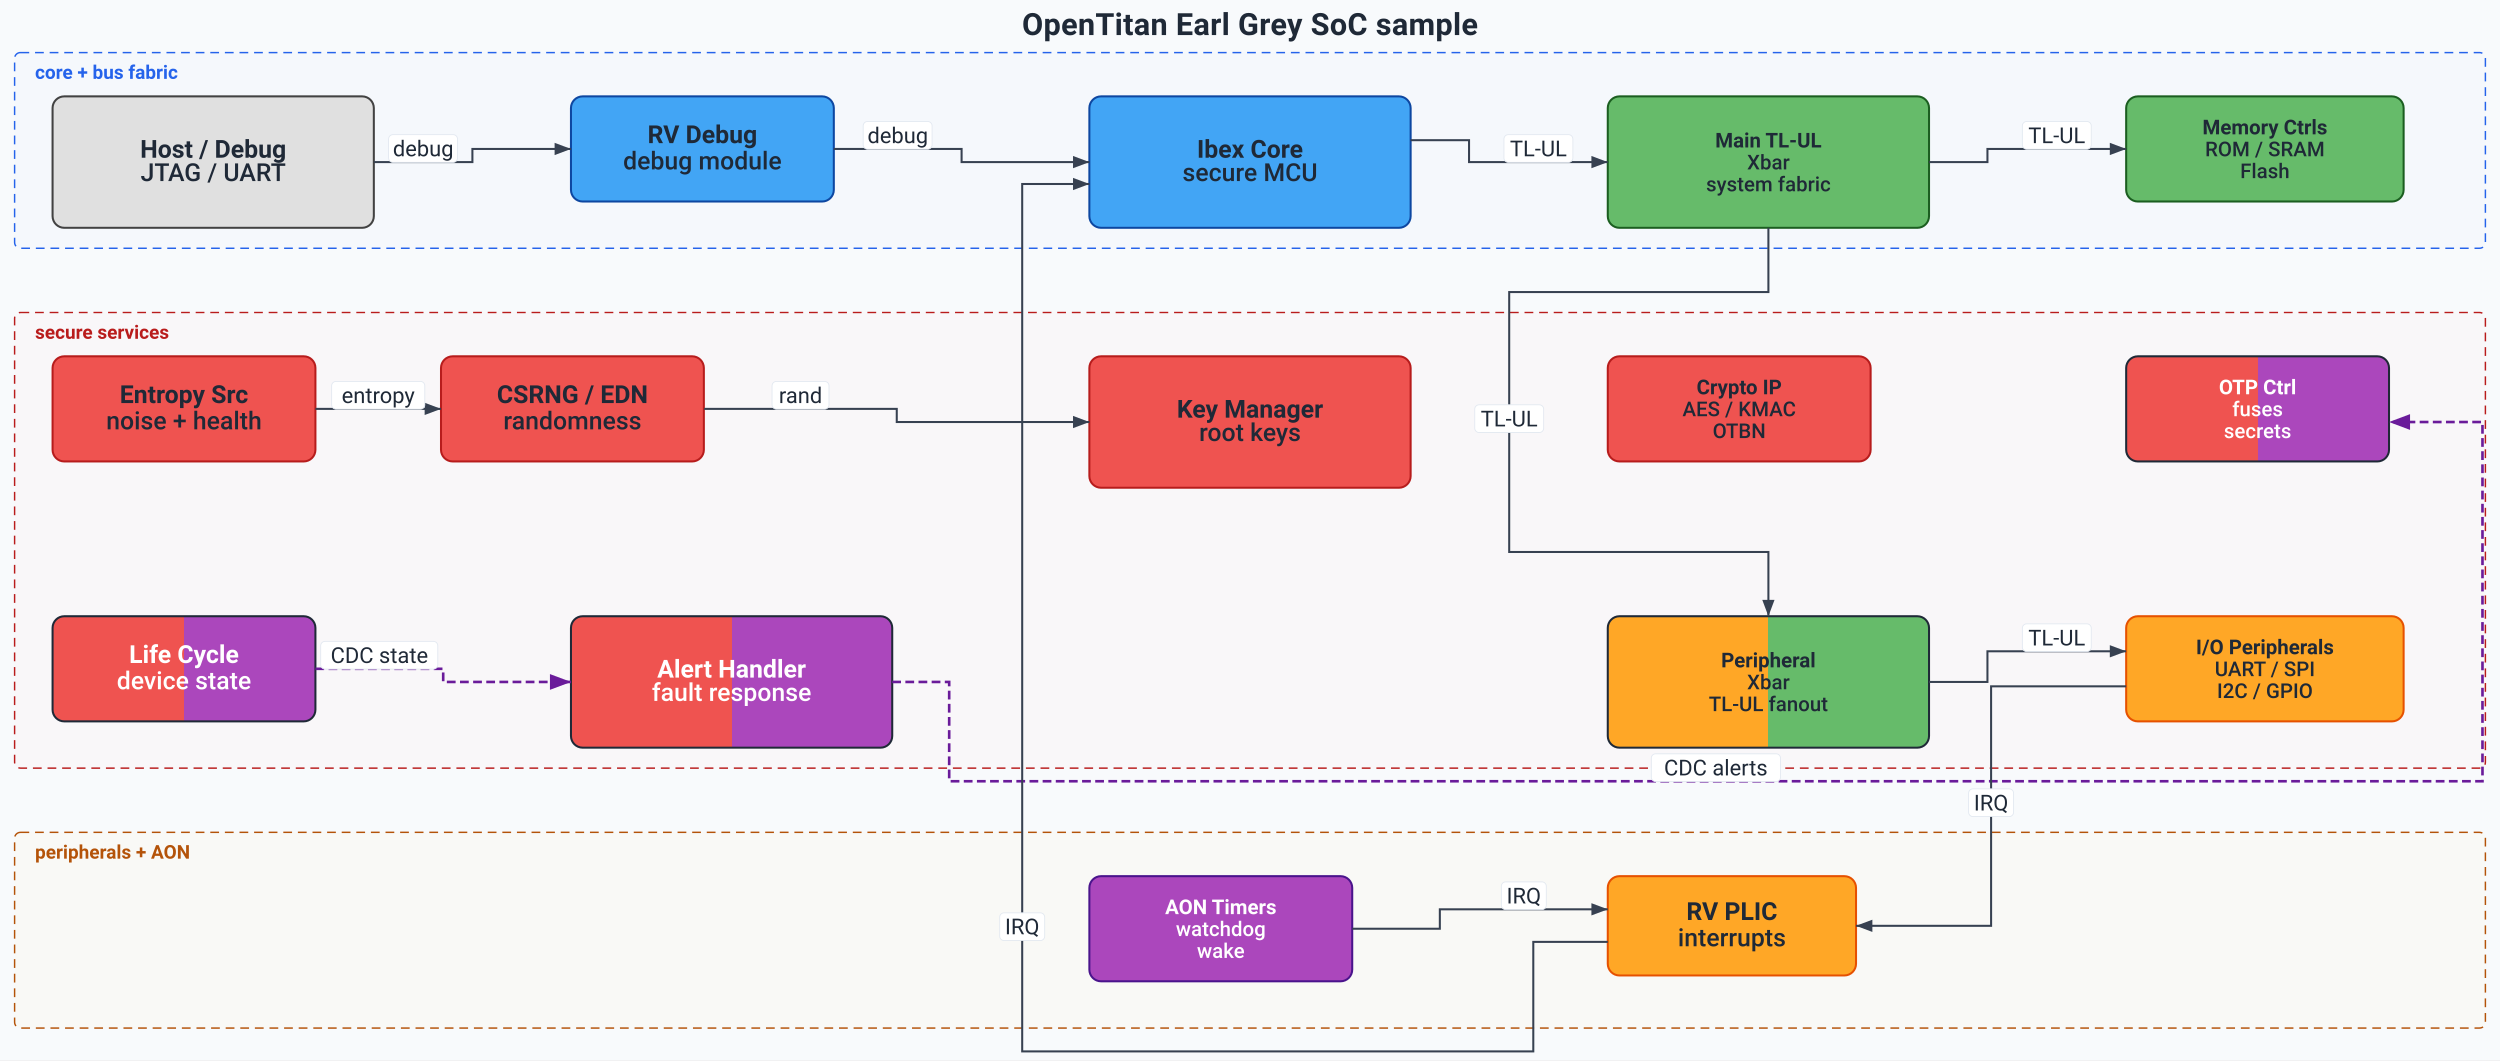
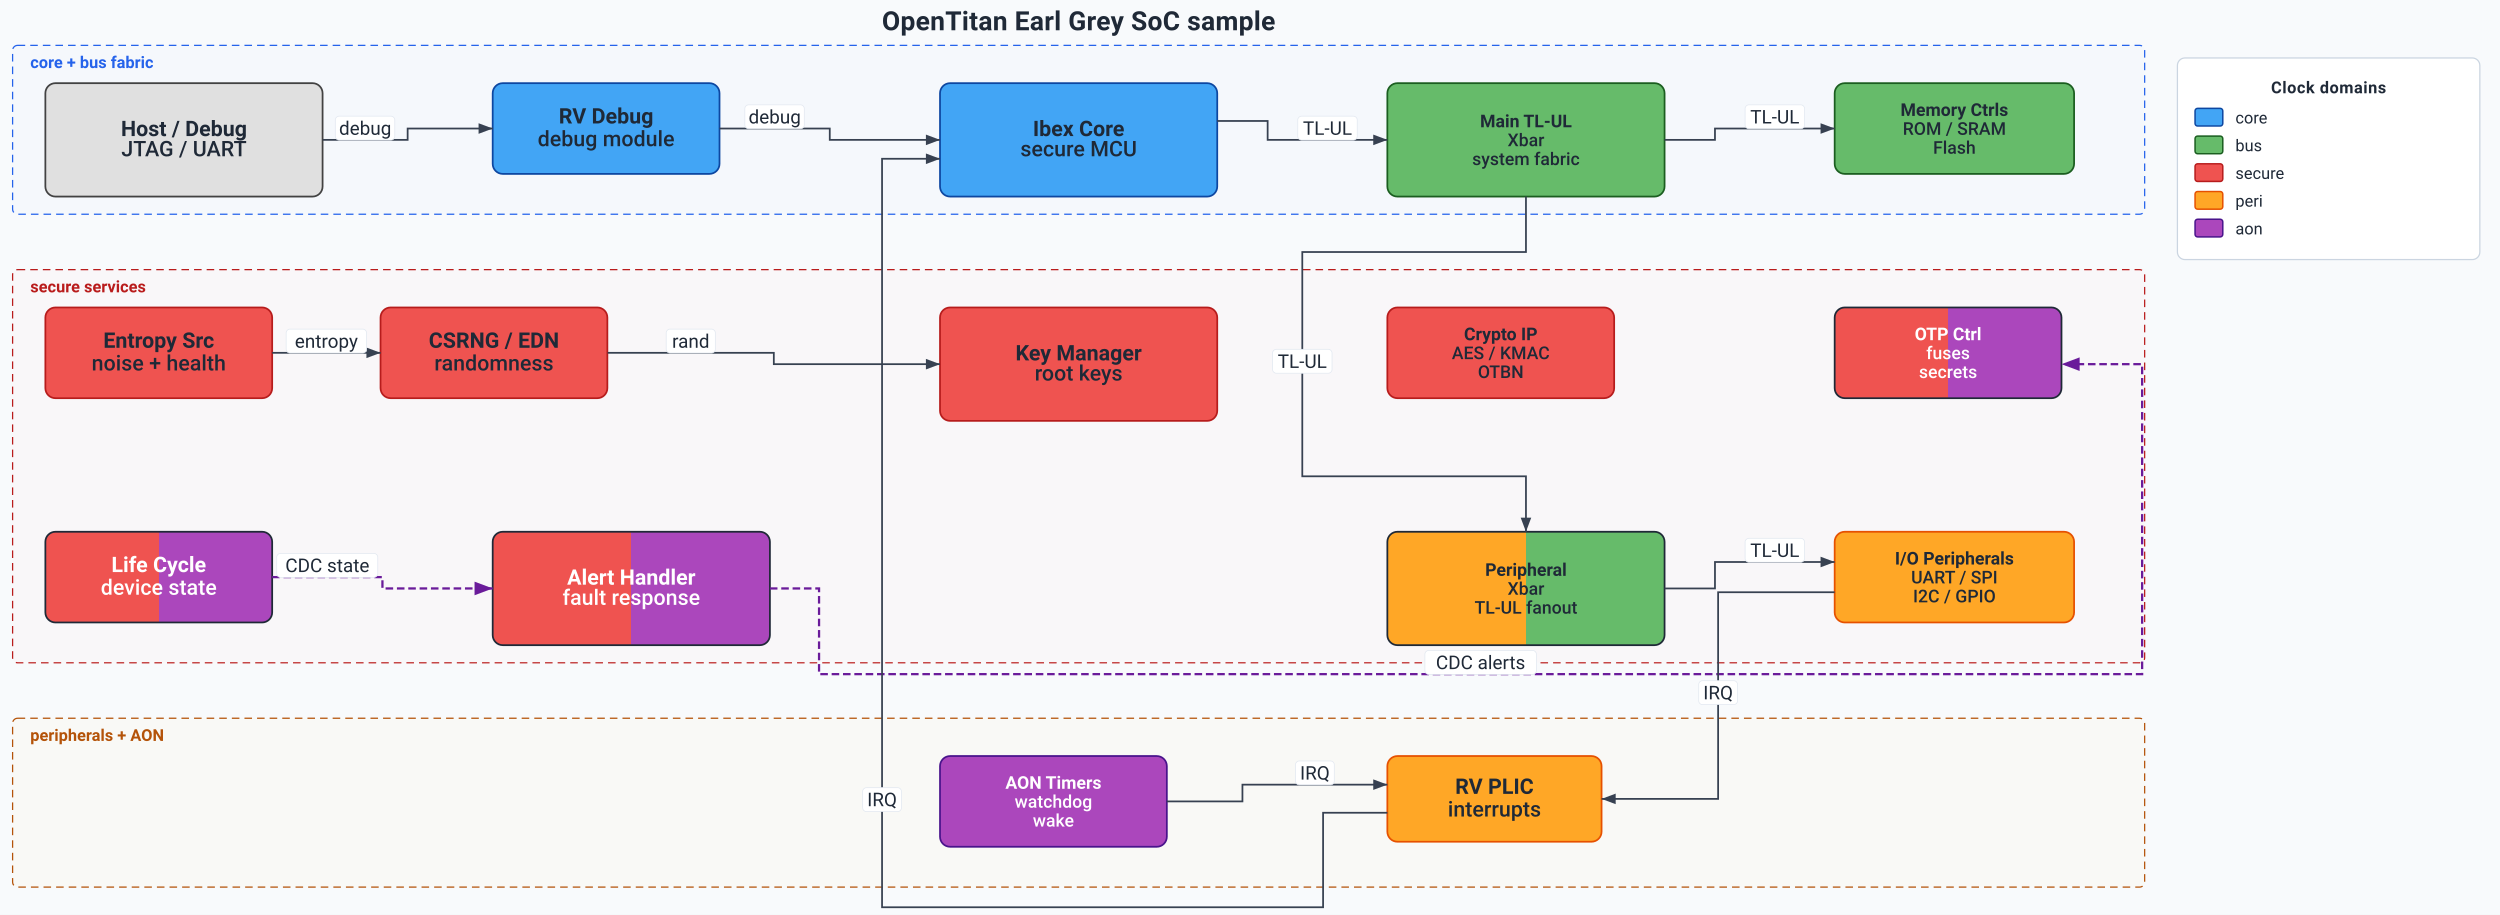
- <svg xmlns="http://www.w3.org/2000/svg" width="1712" height="726" viewBox="0 0 1712 726" font-family="ui-sans-serif, system-ui, -apple-system, 'Segoe UI', Roboto, 'Helvetica Neue', Arial, sans-serif" style="background:#f8fafc">
+ <svg xmlns="http://www.w3.org/2000/svg" width="1984" height="726" viewBox="0 0 1984 726" font-family="ui-sans-serif, system-ui, -apple-system, 'Segoe UI', Roboto, 'Helvetica Neue', Arial, sans-serif" style="background:#f8fafc">
  <defs>
    <marker id="ah-solid" markerWidth="9" markerHeight="9" refX="8" refY="3" orient="auto">
      <path d="M0,0 L0,6 L8,3 z" fill="#1f2937" />
    </marker>
    <marker id="ah-thin" markerWidth="9" markerHeight="9" refX="8" refY="3" orient="auto">
      <path d="M0,0 L0,6 L8,3 z" fill="#374151" />
    </marker>
    <marker id="ah-stream" markerWidth="9" markerHeight="9" refX="8" refY="3" orient="auto">
      <path d="M0,0 L0,6 L8,3 z" fill="#5C5C00" />
    </marker>
    <marker id="ah-axil" markerWidth="9" markerHeight="9" refX="8" refY="3" orient="auto">
      <path d="M0,0 L0,6 L8,3 z" fill="#0D47A1" />
    </marker>
    <marker id="ah-cdc" markerWidth="9" markerHeight="9" refX="8" refY="3" orient="auto">
      <path d="M0,0 L0,6 L8,3 z" fill="#6A1B9A" />
    </marker>
    <marker id="ah-open" markerWidth="9" markerHeight="9" refX="8" refY="3" orient="auto">
      <path d="M0.5,0.5 L0.5,5.5 L8,3 z" fill="#f8fafc" stroke="#1f2937" stroke-width="1" />
    </marker>
    <linearGradient id="grad-otp_ctrl" x1="0%" y1="0%" x2="100%" y2="0%">
      <stop offset="50%" stop-color="#EF5350" />
      <stop offset="50%" stop-color="#AB47BC" />
    </linearGradient>
    <linearGradient id="grad-lc_ctrl" x1="0%" y1="0%" x2="100%" y2="0%">
      <stop offset="50%" stop-color="#EF5350" />
      <stop offset="50%" stop-color="#AB47BC" />
    </linearGradient>
    <linearGradient id="grad-alert_handler" x1="0%" y1="0%" x2="100%" y2="0%">
      <stop offset="50%" stop-color="#EF5350" />
      <stop offset="50%" stop-color="#AB47BC" />
    </linearGradient>
    <linearGradient id="grad-xbar_peri" x1="0%" y1="0%" x2="100%" y2="0%">
      <stop offset="50%" stop-color="#FFA726" />
      <stop offset="50%" stop-color="#66BB6A" />
    </linearGradient>
  </defs>
-   <rect width="1712" height="726" fill="#f8fafc" id="_canvas_bg" />
+   <rect width="1984" height="726" fill="#f8fafc" id="_canvas_bg" />
  <text x="856.0" y="24" text-anchor="middle" font-size="21" font-weight="600" fill="#1f2937" letter-spacing="0.2">OpenTitan Earl Grey SoC sample</text>
  <rect id="band_core_bus" x="10" y="36" width="1692" height="134" fill="#DBEAFE" fill-opacity="0.1" stroke="#2563EB" stroke-width="1" stroke-dasharray="6,4" rx="4" />
  <text x="24" y="54" font-size="13" font-weight="700" fill="#2563EB">core + bus fabric</text>
  <rect id="band_secure_services" x="10" y="214" width="1692" height="312" fill="#FEE2E2" fill-opacity="0.1" stroke="#B91C1C" stroke-width="1" stroke-dasharray="6,4" rx="4" />
  <text x="24" y="232" font-size="13" font-weight="700" fill="#B91C1C">secure services</text>
  <rect id="band_peripheral_aon" x="10" y="570" width="1692" height="134" fill="#FEF3C7" fill-opacity="0.1" stroke="#B45309" stroke-width="1" stroke-dasharray="6,4" rx="4" />
  <text x="24" y="588" font-size="13" font-weight="700" fill="#B45309">peripherals + AON</text>
  <rect id="host" x="36" y="66" width="220" height="90" fill="#E0E0E0" stroke="#424242" stroke-width="1.4" rx="8" />
  <text x="146" y="108" text-anchor="middle" font-size="17" font-weight="600" fill="#1f2937">Host / Debug</text>
  <text x="146" y="124" text-anchor="middle" font-size="17" font-weight="500" fill="#1f2937">JTAG / UART</text>
  <rect id="rv_dm" x="391" y="66" width="180" height="72" fill="#42A5F5" stroke="#0D47A1" stroke-width="1.4" rx="8" />
  <text x="481" y="98" text-anchor="middle" font-size="17" font-weight="600" fill="#1f2937">RV Debug</text>
  <text x="481" y="116" text-anchor="middle" font-size="17" font-weight="500" fill="#1f2937">debug module</text>
  <rect id="ibex" x="746" y="66" width="220" height="90" fill="#42A5F5" stroke="#0D47A1" stroke-width="1.4" rx="8" />
  <text x="856" y="108" text-anchor="middle" font-size="17" font-weight="600" fill="#1f2937">Ibex Core</text>
  <text x="856" y="124" text-anchor="middle" font-size="17" font-weight="500" fill="#1f2937">secure MCU</text>
  <rect id="xbar_main" x="1101" y="66" width="220" height="90" fill="#66BB6A" stroke="#1B5E20" stroke-width="1.4" rx="8" />
  <text x="1211" y="101" text-anchor="middle" font-size="14" font-weight="600" fill="#1f2937">Main TL-UL</text>
  <text x="1211" y="116" text-anchor="middle" font-size="14" font-weight="500" fill="#1f2937">Xbar</text>
  <text x="1211" y="131" text-anchor="middle" font-size="14" font-weight="500" fill="#1f2937">system fabric</text>
  <rect id="mem_ctrls" x="1456" y="66" width="190" height="72" fill="#66BB6A" stroke="#1B5E20" stroke-width="1.4" rx="8" />
  <text x="1551" y="92" text-anchor="middle" font-size="14" font-weight="600" fill="#1f2937">Memory Ctrls</text>
  <text x="1551" y="107" text-anchor="middle" font-size="14" font-weight="500" fill="#1f2937">ROM / SRAM</text>
  <text x="1551" y="122" text-anchor="middle" font-size="14" font-weight="500" fill="#1f2937">Flash</text>
  <rect id="entropy" x="36" y="244" width="180" height="72" fill="#EF5350" stroke="#B71C1C" stroke-width="1.4" rx="8" />
  <text x="126" y="276" text-anchor="middle" font-size="17" font-weight="600" fill="#1f2937">Entropy Src</text>
  <text x="126" y="294" text-anchor="middle" font-size="17" font-weight="500" fill="#1f2937">noise + health</text>
  <rect id="csrng_edn" x="302" y="244" width="180" height="72" fill="#EF5350" stroke="#B71C1C" stroke-width="1.4" rx="8" />
  <text x="392" y="276" text-anchor="middle" font-size="17" font-weight="600" fill="#1f2937">CSRNG / EDN</text>
  <text x="392" y="294" text-anchor="middle" font-size="17" font-weight="500" fill="#1f2937">randomness</text>
  <rect id="keymgr" x="746" y="244" width="220" height="90" fill="#EF5350" stroke="#B71C1C" stroke-width="1.4" rx="8" />
  <text x="856" y="286" text-anchor="middle" font-size="17" font-weight="600" fill="#1f2937">Key Manager</text>
  <text x="856" y="302" text-anchor="middle" font-size="17" font-weight="500" fill="#1f2937">root keys</text>
  <rect id="crypto" x="1101" y="244" width="180" height="72" fill="#EF5350" stroke="#B71C1C" stroke-width="1.4" rx="8" />
  <text x="1191" y="270" text-anchor="middle" font-size="14" font-weight="600" fill="#1f2937">Crypto IP</text>
  <text x="1191" y="285" text-anchor="middle" font-size="14" font-weight="500" fill="#1f2937">AES / KMAC</text>
  <text x="1191" y="300" text-anchor="middle" font-size="14" font-weight="500" fill="#1f2937">OTBN</text>
  <rect id="otp_ctrl" x="1456" y="244" width="180" height="72" fill="url(#grad-otp_ctrl)" stroke="#1f2937" stroke-width="1.4" rx="8" />
  <text x="1546" y="270" text-anchor="middle" font-size="14" font-weight="600" fill="#ffffff">OTP Ctrl</text>
  <text x="1546" y="285" text-anchor="middle" font-size="14" font-weight="500" fill="#ffffff">fuses</text>
  <text x="1546" y="300" text-anchor="middle" font-size="14" font-weight="500" fill="#ffffff">secrets</text>
  <rect id="lc_ctrl" x="36" y="422" width="180" height="72" fill="url(#grad-lc_ctrl)" stroke="#1f2937" stroke-width="1.4" rx="8" />
  <text x="126" y="454" text-anchor="middle" font-size="17" font-weight="600" fill="#ffffff">Life Cycle</text>
  <text x="126" y="472" text-anchor="middle" font-size="17" font-weight="500" fill="#ffffff">device state</text>
  <rect id="alert_handler" x="391" y="422" width="220" height="90" fill="url(#grad-alert_handler)" stroke="#1f2937" stroke-width="1.4" rx="8" />
  <text x="501" y="464" text-anchor="middle" font-size="17" font-weight="600" fill="#ffffff">Alert Handler</text>
  <text x="501" y="480" text-anchor="middle" font-size="17" font-weight="500" fill="#ffffff">fault response</text>
  <rect id="xbar_peri" x="1101" y="422" width="220" height="90" fill="url(#grad-xbar_peri)" stroke="#1f2937" stroke-width="1.4" rx="8" />
  <text x="1211" y="457" text-anchor="middle" font-size="14" font-weight="600" fill="#1f2937">Peripheral</text>
  <text x="1211" y="472" text-anchor="middle" font-size="14" font-weight="500" fill="#1f2937">Xbar</text>
  <text x="1211" y="487" text-anchor="middle" font-size="14" font-weight="500" fill="#1f2937">TL-UL fanout</text>
  <rect id="peripherals" x="1456" y="422" width="190" height="72" fill="#FFA726" stroke="#E65100" stroke-width="1.4" rx="8" />
  <text x="1551" y="448" text-anchor="middle" font-size="14" font-weight="600" fill="#1f2937">I/O Peripherals</text>
  <text x="1551" y="463" text-anchor="middle" font-size="14" font-weight="500" fill="#1f2937">UART / SPI</text>
  <text x="1551" y="478" text-anchor="middle" font-size="14" font-weight="500" fill="#1f2937">I2C / GPIO</text>
  <rect id="aon_timer" x="746" y="600" width="180" height="72" fill="#AB47BC" stroke="#4A148C" stroke-width="1.4" rx="8" />
  <text x="836" y="626" text-anchor="middle" font-size="14" font-weight="600" fill="#ffffff">AON Timers</text>
  <text x="836" y="641" text-anchor="middle" font-size="14" font-weight="500" fill="#ffffff">watchdog</text>
  <text x="836" y="656" text-anchor="middle" font-size="14" font-weight="500" fill="#ffffff">wake</text>
  <rect id="rv_plic" x="1101" y="600" width="170" height="68" fill="#FFA726" stroke="#E65100" stroke-width="1.4" rx="8" />
  <text x="1186" y="630" text-anchor="middle" font-size="17" font-weight="600" fill="#1f2937">RV PLIC</text>
  <text x="1186" y="648" text-anchor="middle" font-size="17" font-weight="500" fill="#1f2937">interrupts</text>
  <path id="edge_host_to_rv_dm" d="M 256.0,111.0 L 323.5,111.0 L 323.5,102.0 L 391.0,102.0" stroke="#374151" stroke-width="1.4" fill="none" marker-end="url(#ah-thin)" />
  <rect x="266.1" y="92.2" width="47.2" height="19.0" fill="#ffffff" stroke="#e2e8f0" stroke-width="0.6" rx="3" />
  <text x="289.8" y="107.0" text-anchor="middle" font-size="15" fill="#1f2937">debug</text>
  <path id="edge_rv_dm_to_ibex" d="M 571.0,102.0 L 658.5,102.0 L 658.5,111.0 L 746.0,111.0" stroke="#374151" stroke-width="1.4" fill="none" marker-end="url(#ah-thin)" />
  <rect x="591.1" y="83.2" width="47.2" height="19.0" fill="#ffffff" stroke="#e2e8f0" stroke-width="0.6" rx="3" />
  <text x="614.8" y="98.0" text-anchor="middle" font-size="15" fill="#1f2937">debug</text>
  <path id="edge_ibex_to_xbar_main" d="M 966.0,96.0 L 1006.0,96.0 L 1006.0,111.0 L 1101.0,111.0" stroke="#374151" stroke-width="1.4" fill="none" marker-end="url(#ah-thin)" />
  <rect x="1029.9" y="92.2" width="47.2" height="19.0" fill="#ffffff" stroke="#e2e8f0" stroke-width="0.6" rx="3" />
  <text x="1053.5" y="107.0" text-anchor="middle" font-size="15" fill="#1f2937">TL-UL</text>
  <path id="edge_xbar_main_to_mem_ctrls" d="M 1321.0,111.0 L 1361.0,111.0 L 1361.0,102.0 L 1456.0,102.0" stroke="#374151" stroke-width="1.4" fill="none" marker-end="url(#ah-thin)" />
  <rect x="1384.9" y="83.2" width="47.2" height="19.0" fill="#ffffff" stroke="#e2e8f0" stroke-width="0.6" rx="3" />
  <text x="1408.5" y="98.0" text-anchor="middle" font-size="15" fill="#1f2937">TL-UL</text>
  <path id="edge_xbar_main_to_xbar_peri" d="M 1211.0,156.0 L 1211.0,200.0 L 1033.5,200.0 L 1033.5,378.0 L 1211.0,378.0 L 1211.0,422.0" stroke="#374151" stroke-width="1.4" fill="none" marker-end="url(#ah-thin)" />
  <rect x="1009.9" y="277.2" width="47.2" height="19.0" fill="#ffffff" stroke="#e2e8f0" stroke-width="0.6" rx="3" />
  <text x="1033.5" y="292.0" text-anchor="middle" font-size="15" fill="#1f2937">TL-UL</text>
  <path id="edge_entropy_to_csrng_edn" d="M 216.0,280.0 L 302.0,280.0" stroke="#374151" stroke-width="1.4" fill="none" marker-end="url(#ah-thin)" />
  <rect x="227.1" y="261.2" width="63.8" height="19.0" fill="#ffffff" stroke="#e2e8f0" stroke-width="0.6" rx="3" />
  <text x="259.0" y="276.0" text-anchor="middle" font-size="15" fill="#1f2937">entropy</text>
  <path id="edge_csrng_edn_to_keymgr" d="M 482.2,280.0 L 614.1,280.0 L 614.1,289.0 L 746.0,289.0" stroke="#374151" stroke-width="1.4" fill="none" marker-end="url(#ah-thin)" />
  <rect x="528.7" y="261.2" width="39.0" height="19.0" fill="#ffffff" stroke="#e2e8f0" stroke-width="0.6" rx="3" />
  <text x="548.2" y="276.0" text-anchor="middle" font-size="15" fill="#1f2937">rand</text>
  <path id="edge_lc_ctrl_to_alert_handler" d="M 216.0,458.0 L 303.5,458.0 L 303.5,467.0 L 391.0,467.0" stroke="#6A1B9A" stroke-width="1.8" fill="none" marker-end="url(#ah-cdc)" stroke-dasharray="6,3" />
  <rect x="219.6" y="439.2" width="80.2" height="19.0" fill="#ffffff" stroke="#e2e8f0" stroke-width="0.6" rx="3" />
  <text x="259.8" y="454.0" text-anchor="middle" font-size="15" fill="#1f2937">CDC state</text>
  <path id="edge_alert_handler_to_otp_ctrl" d="M 611.0,467.0 L 650.0,467.0 L 650.0,535.0 L 1700.0,535.0 L 1700.0,289.0 L 1636.0,289.0" stroke="#6A1B9A" stroke-width="1.8" fill="none" marker-end="url(#ah-cdc)" stroke-dasharray="6,3" />
  <rect x="1130.8" y="516.2" width="88.5" height="19.0" fill="#ffffff" stroke="#e2e8f0" stroke-width="0.6" rx="3" />
  <text x="1175.0" y="531.0" text-anchor="middle" font-size="15" fill="#1f2937">CDC alerts</text>
  <path id="edge_xbar_peri_to_peripherals" d="M 1321.0,467.0 L 1361.0,467.0 L 1361.0,446.0 L 1456.0,446.0" stroke="#374151" stroke-width="1.4" fill="none" marker-end="url(#ah-thin)" />
  <rect x="1384.9" y="427.2" width="47.2" height="19.0" fill="#ffffff" stroke="#e2e8f0" stroke-width="0.6" rx="3" />
  <text x="1408.5" y="442.0" text-anchor="middle" font-size="15" fill="#1f2937">TL-UL</text>
  <path id="edge_peripherals_to_rv_plic" d="M 1456.0,470.0 L 1363.5,470.0 L 1363.5,634.0 L 1271.0,634.0" stroke="#374151" stroke-width="1.4" fill="none" marker-end="url(#ah-thin)" />
  <rect x="1348.1" y="540.2" width="30.8" height="19.0" fill="#ffffff" stroke="#e2e8f0" stroke-width="0.6" rx="3" />
  <text x="1363.5" y="555.0" text-anchor="middle" font-size="15" fill="#1f2937">IRQ</text>
  <path id="edge_aon_timer_to_rv_plic" d="M 926.0,636.0 L 986.0,636.0 L 986.0,622.7 L 1101.0,622.7" stroke="#374151" stroke-width="1.4" fill="none" marker-end="url(#ah-thin)" />
  <rect x="1028.1" y="603.9" width="30.8" height="19.0" fill="#ffffff" stroke="#e2e8f0" stroke-width="0.6" rx="3" />
  <text x="1043.5" y="618.7" text-anchor="middle" font-size="15" fill="#1f2937">IRQ</text>
  <path id="edge_rv_plic_to_ibex" d="M 1101.0,645.0 L 1050.0,645.0 L 1050.0,720.0 L 700.0,720.0 L 700.0,126.0 L 746.0,126.0" stroke="#374151" stroke-width="1.4" fill="none" marker-end="url(#ah-thin)" />
  <rect x="684.6" y="625.1" width="30.8" height="19.0" fill="#ffffff" stroke="#e2e8f0" stroke-width="0.6" rx="3" />
  <text x="700.0" y="639.8" text-anchor="middle" font-size="15" fill="#1f2937">IRQ</text>
+   <rect id="legend_card" x="1728" y="46" width="240" height="160" fill="#ffffff" stroke="#cbd5e1" stroke-width="1" rx="6" />
+   <text x="1848" y="74" text-anchor="middle" font-size="13" font-weight="700" fill="#1f2937" letter-spacing="0.4">Clock domains</text>
+   <rect x="1742" y="86" width="22" height="14" fill="#42A5F5" stroke="#0D47A1" stroke-width="1.2" rx="2" />
+   <text x="1774" y="98" font-size="13" fill="#1f2937">core</text>
+   <rect x="1742" y="108" width="22" height="14" fill="#66BB6A" stroke="#1B5E20" stroke-width="1.2" rx="2" />
+   <text x="1774" y="120" font-size="13" fill="#1f2937">bus</text>
+   <rect x="1742" y="130" width="22" height="14" fill="#EF5350" stroke="#B71C1C" stroke-width="1.2" rx="2" />
+   <text x="1774" y="142" font-size="13" fill="#1f2937">secure</text>
+   <rect x="1742" y="152" width="22" height="14" fill="#FFA726" stroke="#E65100" stroke-width="1.2" rx="2" />
+   <text x="1774" y="164" font-size="13" fill="#1f2937">peri</text>
+   <rect x="1742" y="174" width="22" height="14" fill="#AB47BC" stroke="#4A148C" stroke-width="1.2" rx="2" />
+   <text x="1774" y="186" font-size="13" fill="#1f2937">aon</text>
</svg>
